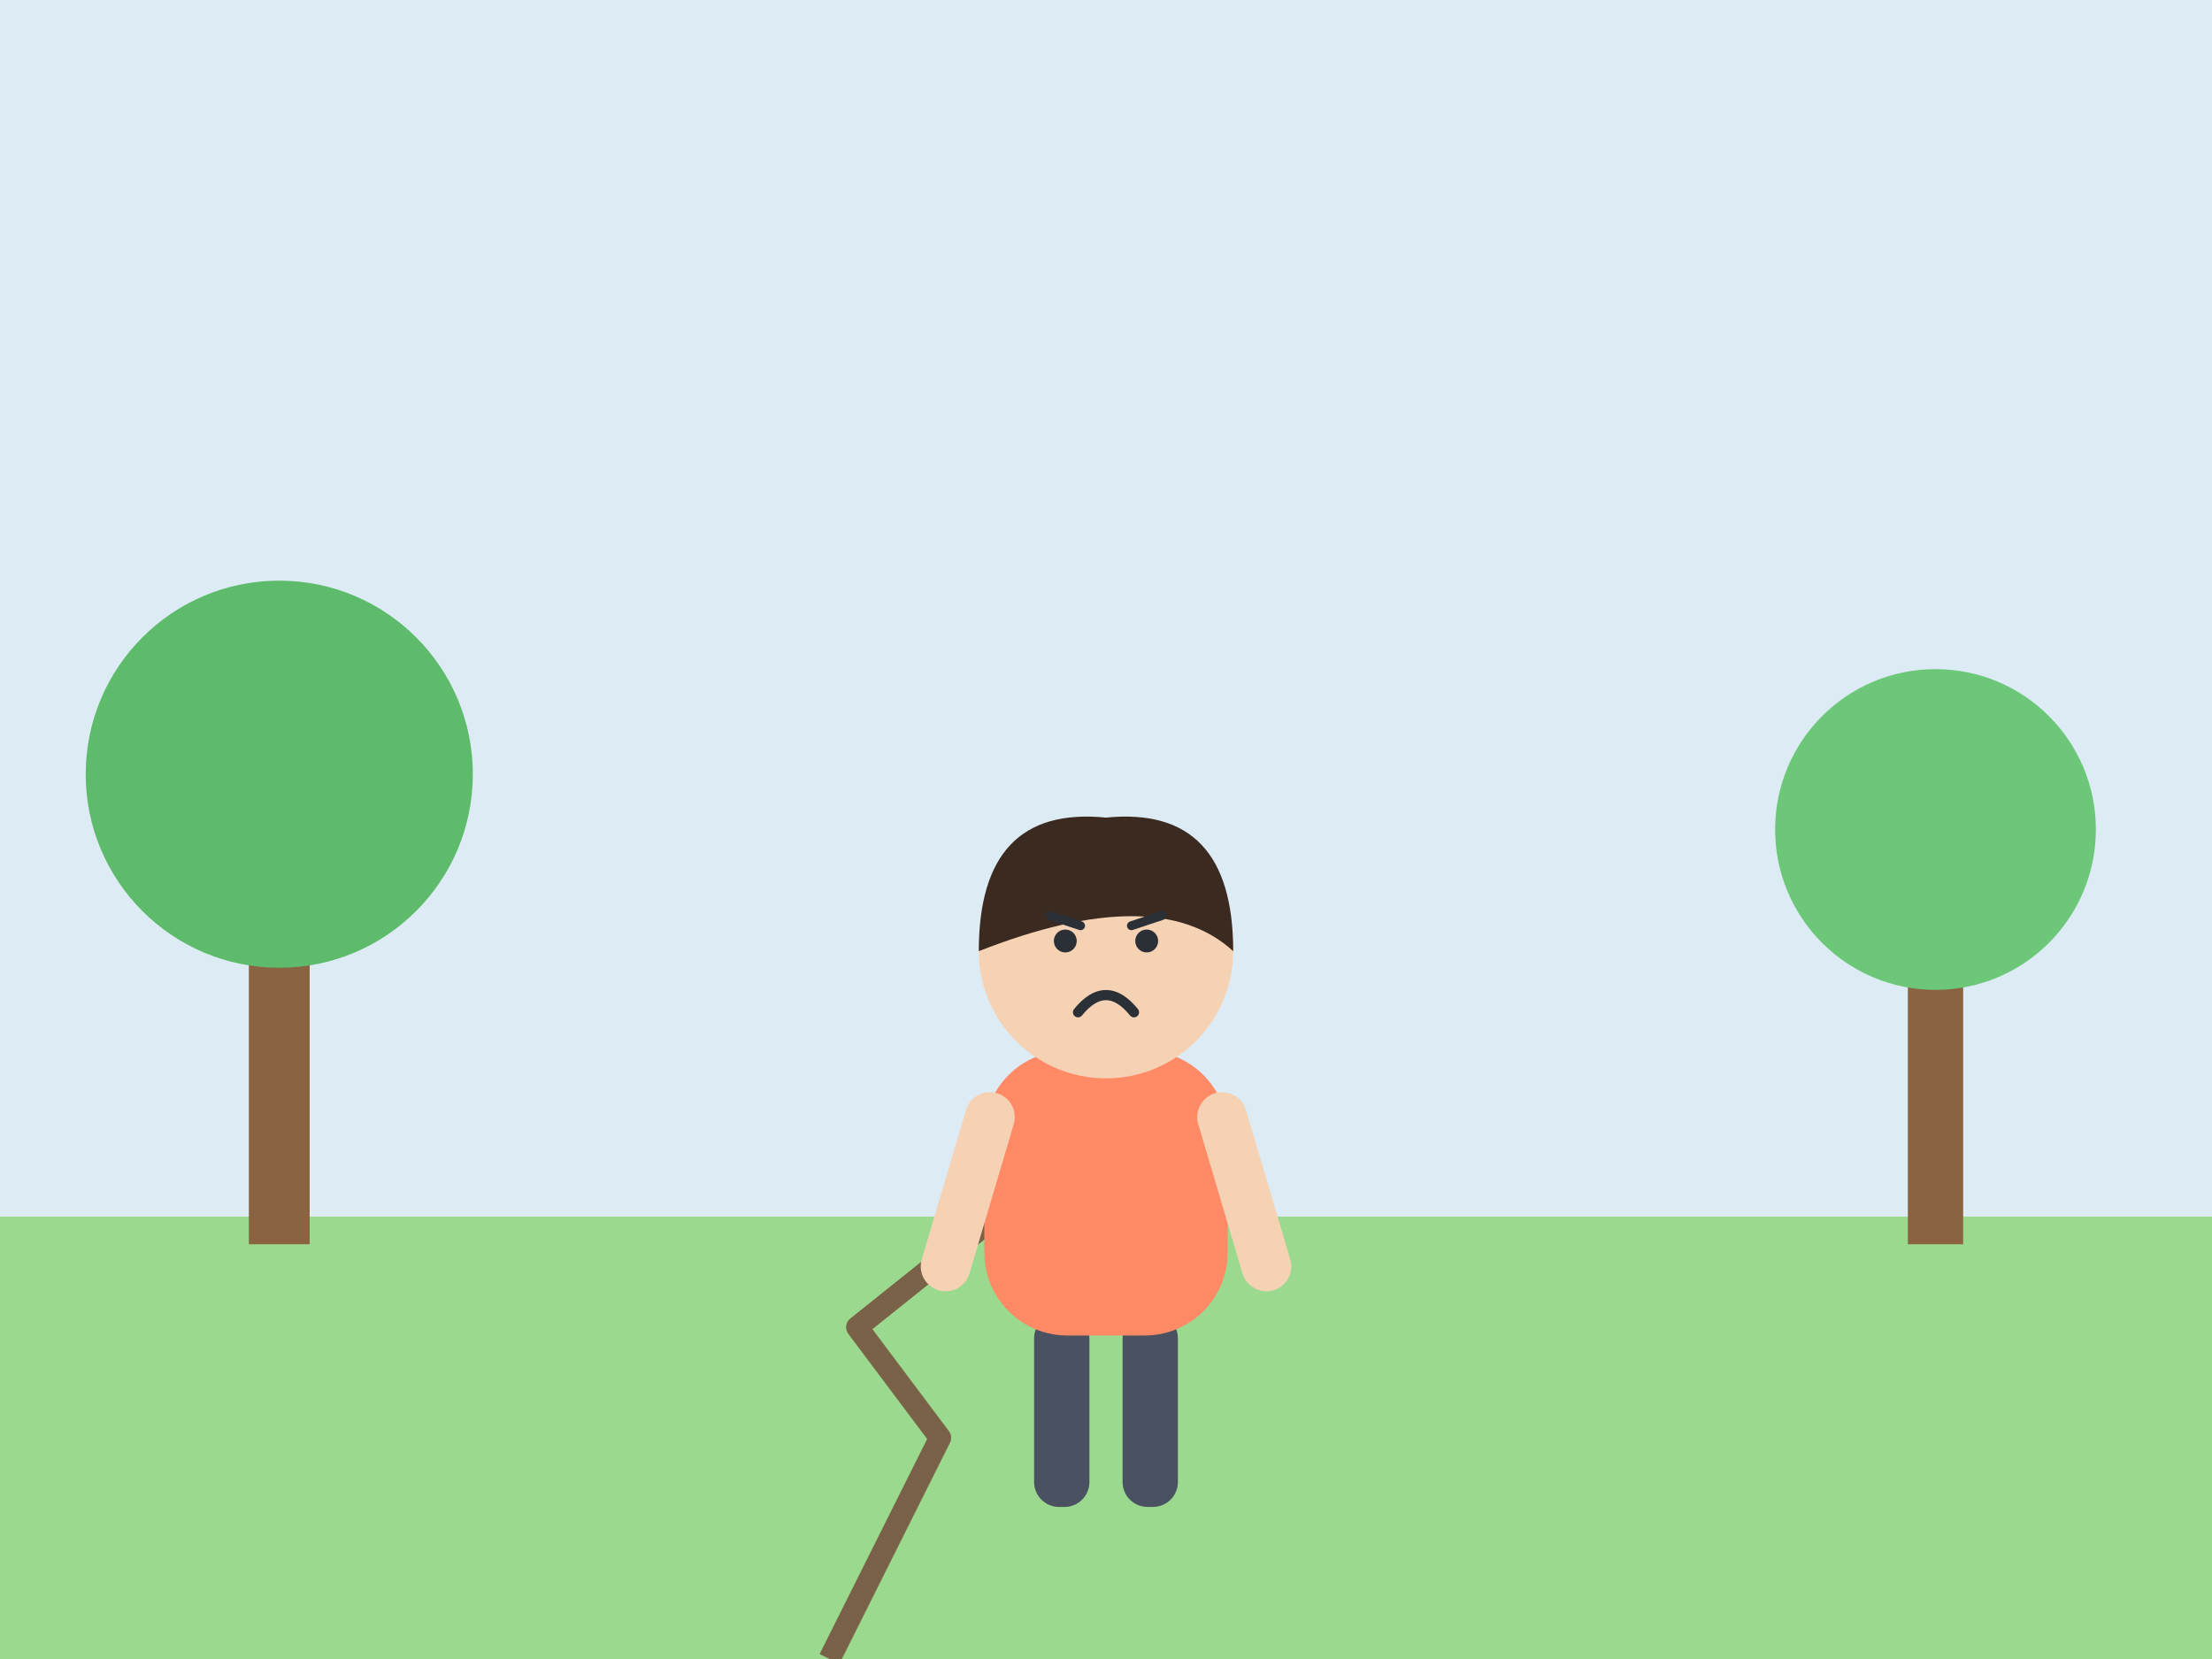
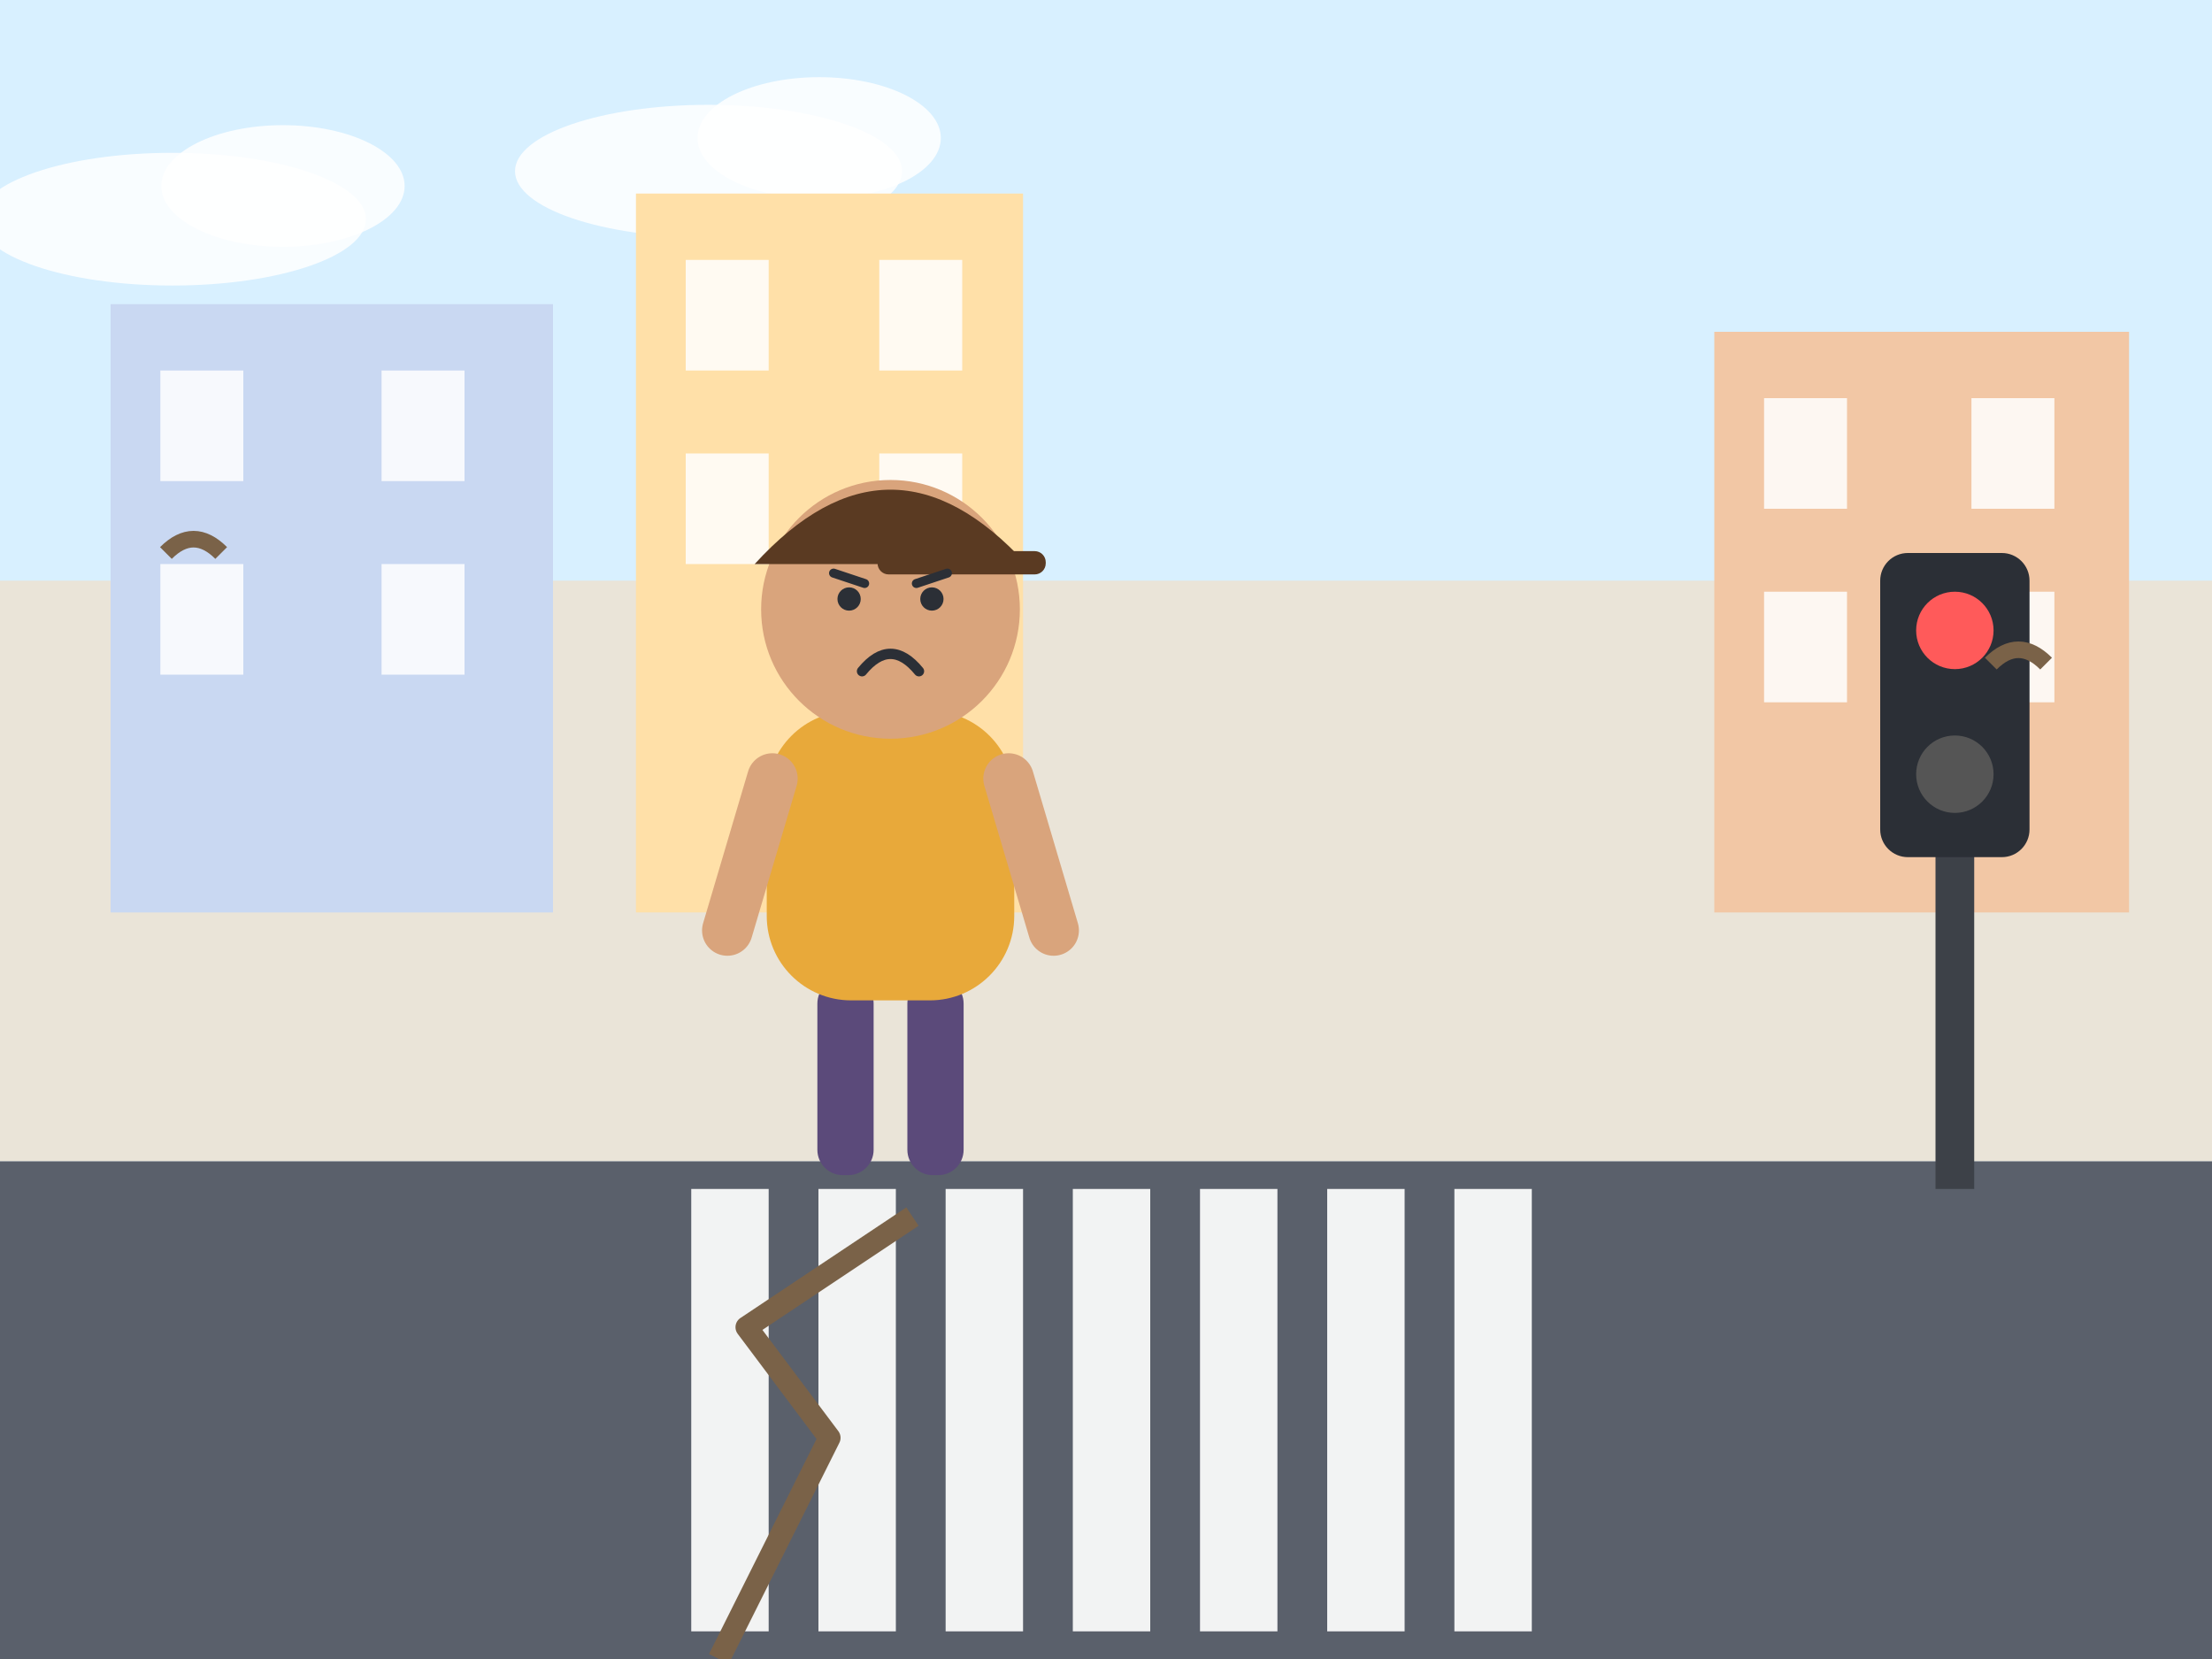
<svg xmlns="http://www.w3.org/2000/svg" viewBox="0 0 800 600">
-   <rect width="800" height="600" fill="#DDEBF5" />
-   <rect x="0" y="440" width="800" height="160" fill="#9BD98E" />
-   <rect x="90" y="300" width="22" height="150" fill="#8A6440" />
-   <circle cx="101" cy="280" r="70" fill="#5DBB6B" />
-   <rect x="690" y="320" width="20" height="130" fill="#8A6440" />
-   <circle cx="700" cy="300" r="58" fill="#6CC779" />
-   <path d="M300,600 L340,520 L310,480 L360,440" fill="none" stroke="#7A6248" stroke-width="8" stroke-linejoin="round" />
-   <rect x="374" y="475" width="20" height="70" rx="9" fill="#4A5160" />
-   <rect x="406" y="475" width="20" height="70" rx="9" fill="#4A5160" />
-   <rect x="356" y="380" width="88" height="103" rx="30" fill="#FF8A65" />
-   <path d="M358,404 l-16,54" stroke="#F6D2B5" stroke-width="18" stroke-linecap="round" />
-   <path d="M442,404 l16,54" stroke="#F6D2B5" stroke-width="18" stroke-linecap="round" />
-   <circle cx="400" cy="344" r="46" fill="#F6D2B5" />
-   <path d="M354,344 Q354,291.1 400,295.7 Q446,291.1 446,344 Q418.4,318.7 354,344Z" fill="#3A2A20" />
-   <circle cx="385.28" cy="340.32" r="4.14" fill="#2B2F36" />
-   <circle cx="414.72" cy="340.32" r="4.14" fill="#2B2F36" />
-   <path d="M389.88,366.1 Q400,353.66 410.12,366.1" stroke="#2B2F36" stroke-width="3.68" fill="none" stroke-linecap="round" />
-   <path d="M379.76,331.12 l11.04,3.68 M420.24,331.12 l-11.04,3.68" stroke="#2B2F36" stroke-width="3.22" stroke-linecap="round" />
+   <rect width="800" height="420" fill="#D8F0FF" />
+   <ellipse cx="256.26" cy="61.907" rx="70" ry="24" fill="#fff" opacity=".85" />
+   <ellipse cx="296.26" cy="49.907" rx="44" ry="22" fill="#fff" opacity=".85" />
+   <ellipse cx="62.34" cy="79.268" rx="70" ry="24" fill="#fff" opacity=".85" />
+   <ellipse cx="102.34" cy="67.268" rx="44" ry="22" fill="#fff" opacity=".85" />
+   <rect x="0" y="210" width="800" height="210" fill="#EAE4D8" />
+   <rect x="40" y="110" width="160" height="220" fill="#C9D8F2" />
+   <rect x="58" y="134" width="30" height="40" fill="#fff" opacity=".85" />
+   <rect x="138" y="134" width="30" height="40" fill="#fff" opacity=".85" />
+   <rect x="58" y="204" width="30" height="40" fill="#fff" opacity=".85" />
+   <rect x="138" y="204" width="30" height="40" fill="#fff" opacity=".85" />
+   <rect x="230" y="70" width="140" height="260" fill="#FFE0A8" />
+   <rect x="248" y="94" width="30" height="40" fill="#fff" opacity=".85" />
+   <rect x="318" y="94" width="30" height="40" fill="#fff" opacity=".85" />
+   <rect x="248" y="164" width="30" height="40" fill="#fff" opacity=".85" />
+   <rect x="318" y="164" width="30" height="40" fill="#fff" opacity=".85" />
+   <rect x="620" y="120" width="150" height="210" fill="#F2C7A5" />
+   <rect x="638" y="144" width="30" height="40" fill="#fff" opacity=".85" />
+   <rect x="713" y="144" width="30" height="40" fill="#fff" opacity=".85" />
+   <rect x="638" y="214" width="30" height="40" fill="#fff" opacity=".85" />
+   <rect x="713" y="214" width="30" height="40" fill="#fff" opacity=".85" />
+   <rect x="0" y="420" width="800" height="180" fill="#5A606B" />
+   <rect x="250" y="430" width="28" height="160" fill="#fff" opacity=".92" />
+   <rect x="296" y="430" width="28" height="160" fill="#fff" opacity=".92" />
+   <rect x="342" y="430" width="28" height="160" fill="#fff" opacity=".92" />
+   <rect x="388" y="430" width="28" height="160" fill="#fff" opacity=".92" />
+   <rect x="434" y="430" width="28" height="160" fill="#fff" opacity=".92" />
+   <rect x="480" y="430" width="28" height="160" fill="#fff" opacity=".92" />
+   <rect x="526" y="430" width="28" height="160" fill="#fff" opacity=".92" />
+   <rect x="700" y="230" width="14" height="200" fill="#3D4148" />
+   <rect x="680" y="200" width="54" height="110" rx="10" fill="#2B2F36" />
+   <circle cx="707" cy="228" r="14" fill="#FF5A5A" />
+   <circle cx="707" cy="280" r="14" fill="#555" />
+   <path d="M260,600 L300,520 L270,480 L330,440" fill="none" stroke="#7A6248" stroke-width="8" stroke-linejoin="round" />
+   <path d="M60,200 q10,-10 20,0 M720,240 q10,-10 20,0" stroke="#7A6248" stroke-width="6" fill="none" />
+   <rect x="295.614" y="353.799" width="20.343" height="71.201" rx="9.154" fill="#5B4A7A" />
+   <rect x="328.163" y="353.799" width="20.343" height="71.201" rx="9.154" fill="#5B4A7A" />
+   <rect x="277.305" y="257.169" width="89.51" height="104.63" rx="30.515" fill="#E8A93A" />
+   <path d="M279.339,281.58 l-16.275,54.927" stroke="#D9A47C" stroke-width="18.309" stroke-linecap="round" />
+   <path d="M364.781,281.58 l16.275,54.927" stroke="#D9A47C" stroke-width="18.309" stroke-linecap="round" />
+   <circle cx="322.06" cy="220.379" r="46.789" fill="#D9A47C" />
+   <path d="M272.931,204.003 Q322.06,150.195 371.189,204.003Z" fill="#5A3A22" />
+   <rect x="317.381" y="199.324" width="60.826" height="8.422" rx="4" fill="#5A3A22" />
+   <circle cx="307.087" cy="216.636" r="4.211" fill="#2B2F36" />
+   <circle cx="337.033" cy="216.636" r="4.211" fill="#2B2F36" />
+   <path d="M311.766,242.756 Q322.06,230.205 332.354,242.756" stroke="#2B2F36" stroke-width="3.743" fill="none" stroke-linecap="round" />
+   <path d="M301.473,207.278 l11.229,3.743 M342.647,207.278 l-11.229,3.743" stroke="#2B2F36" stroke-width="3.275" stroke-linecap="round" />
</svg>
